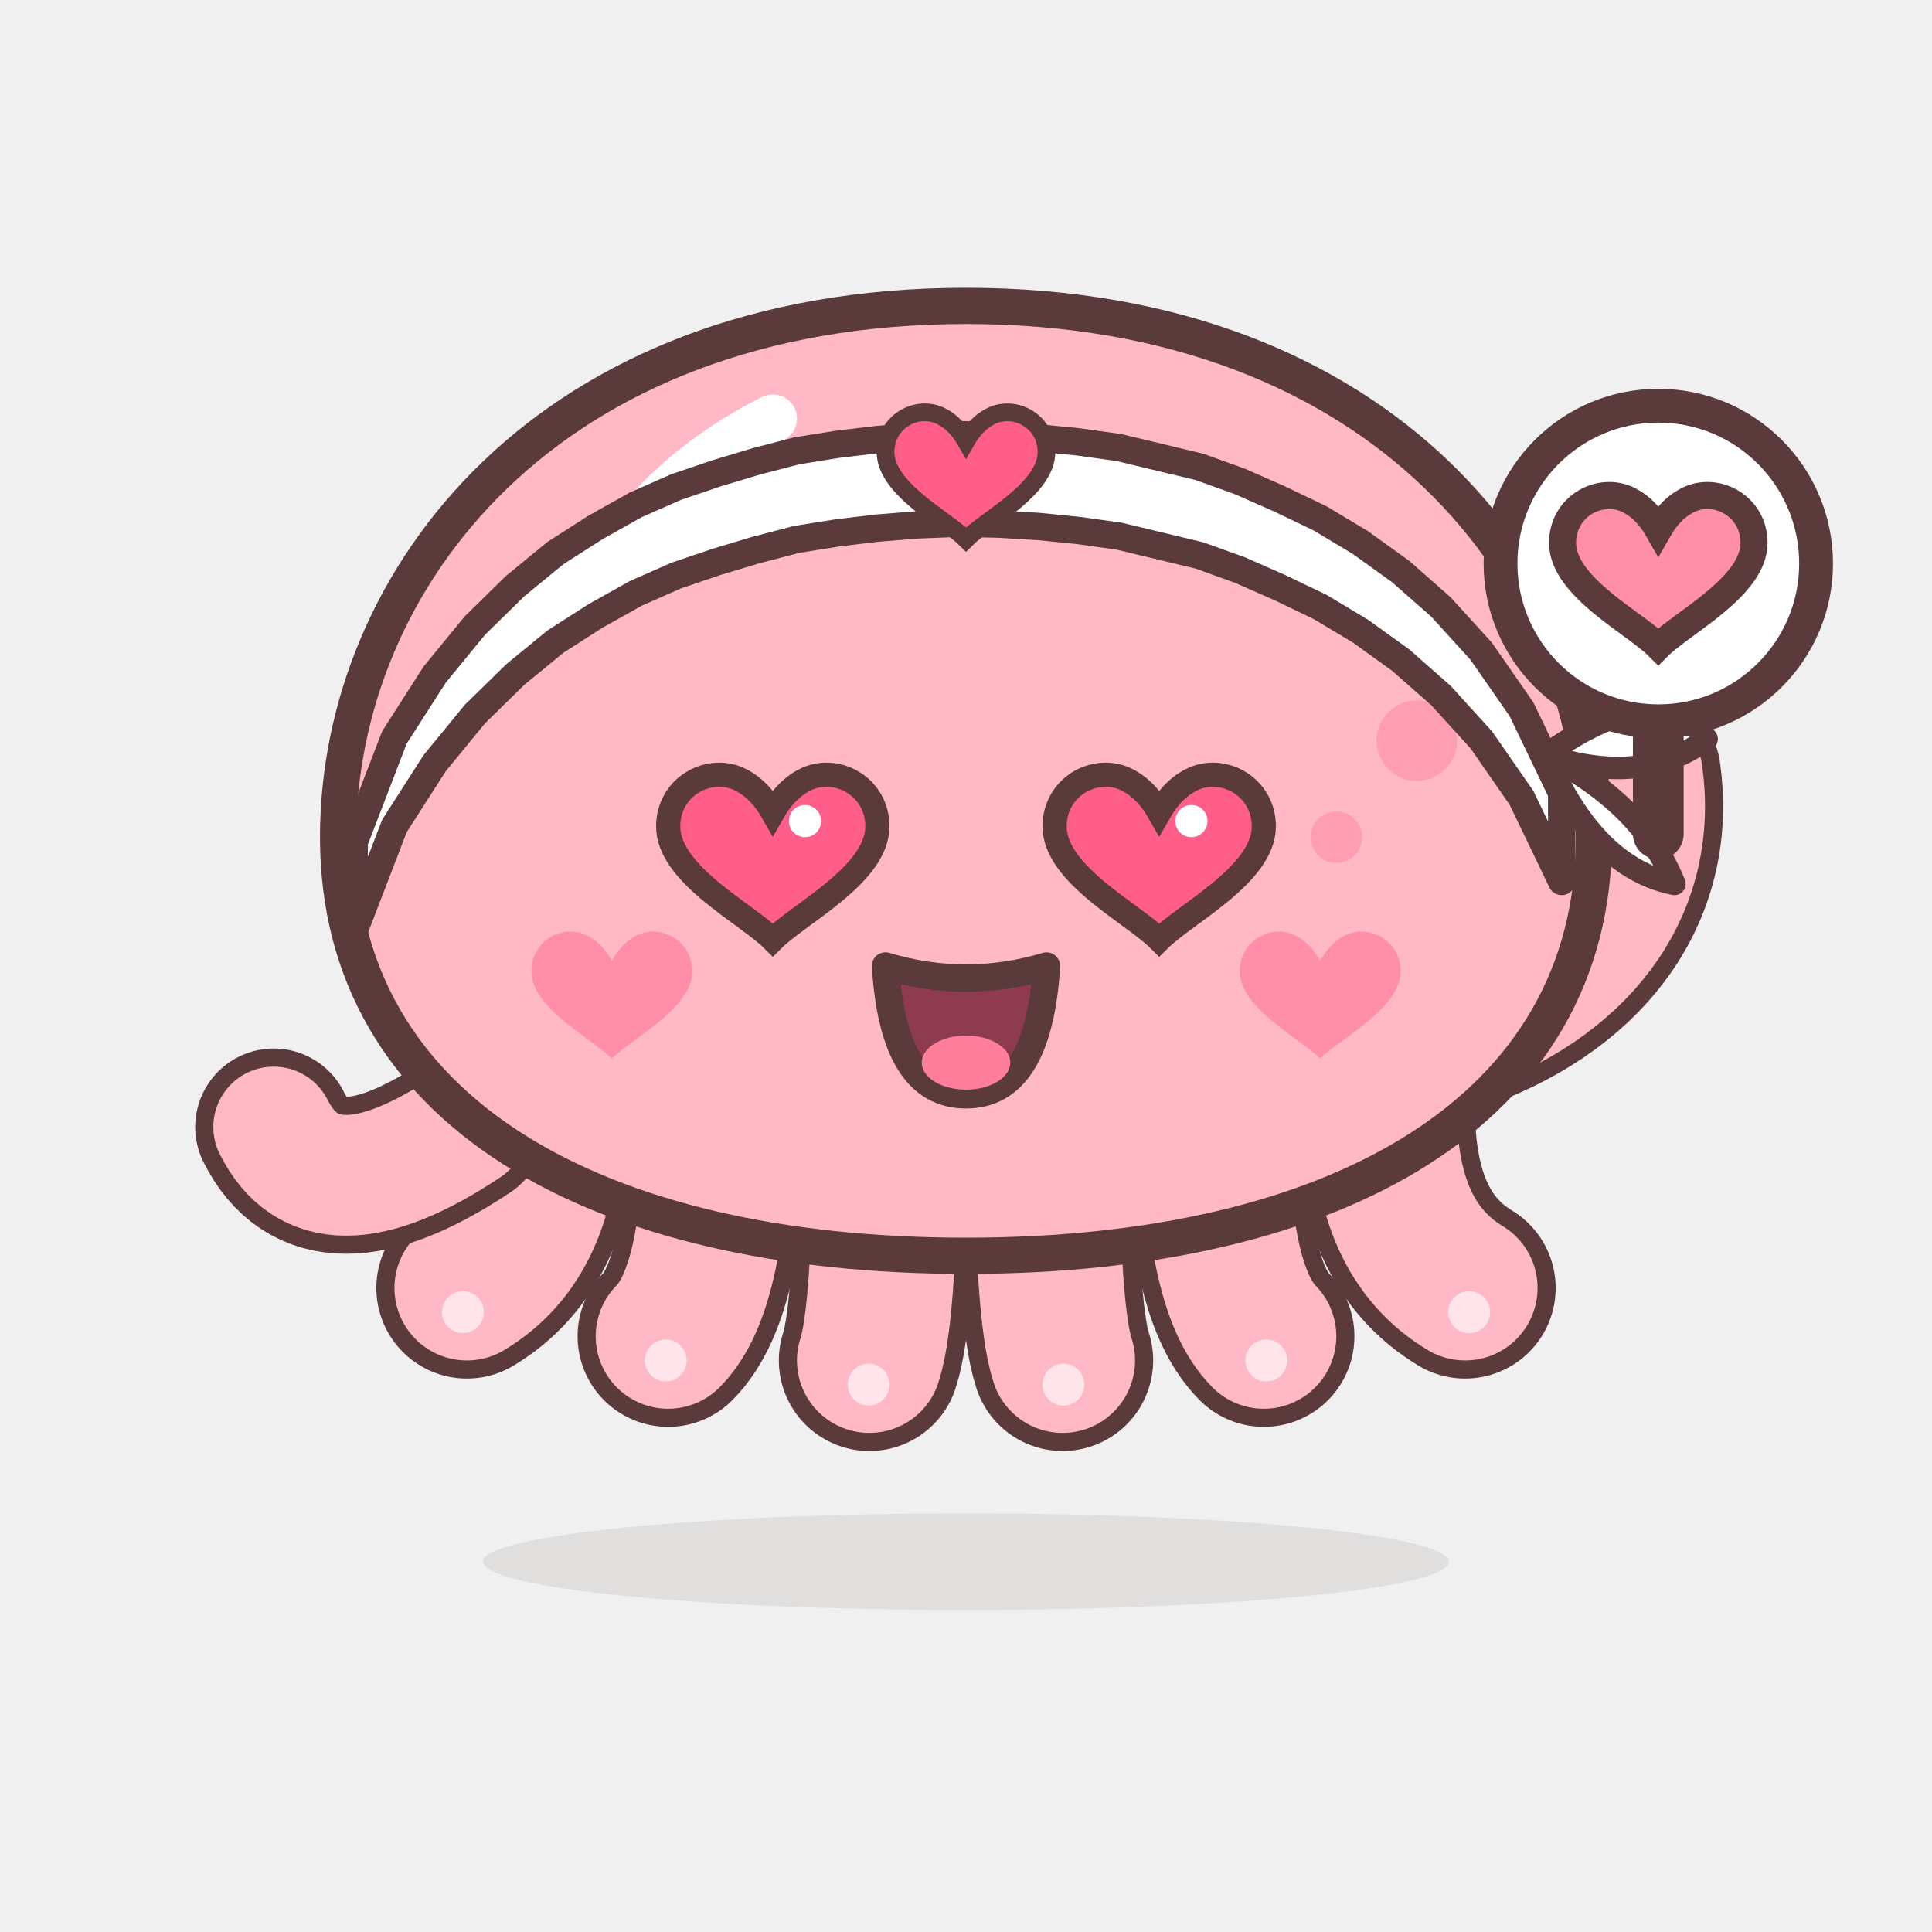
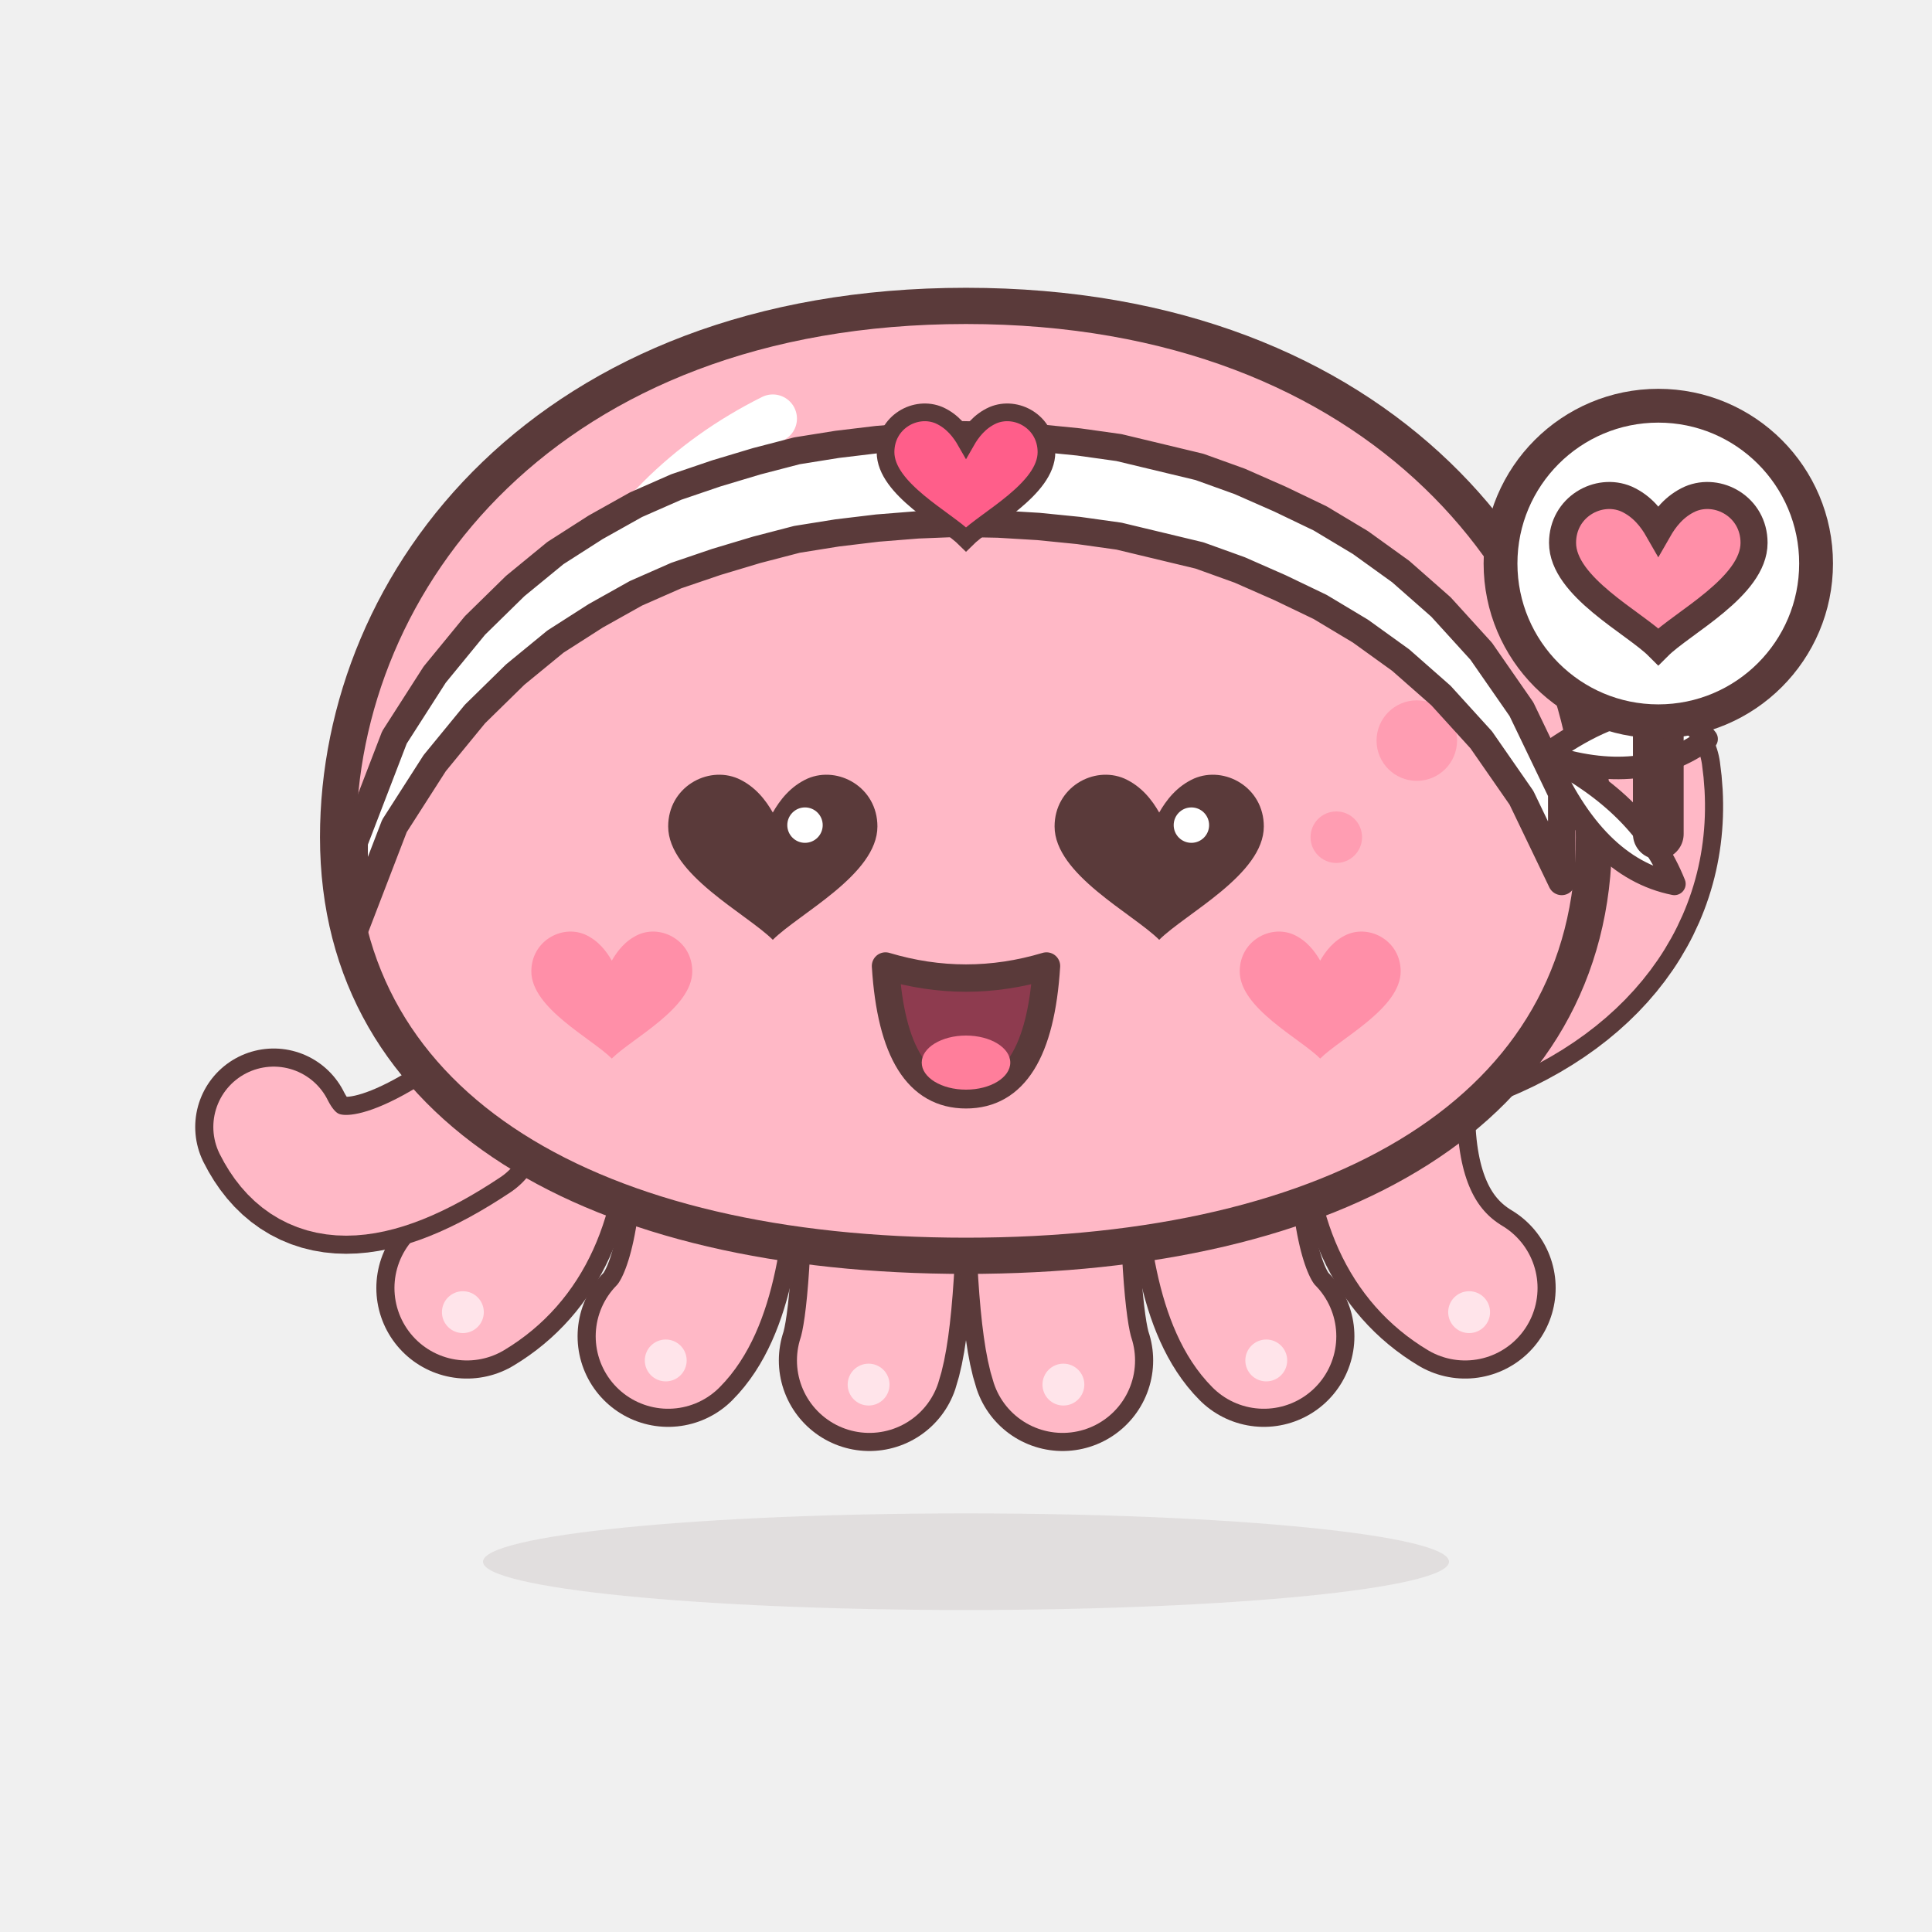
<svg xmlns="http://www.w3.org/2000/svg" viewBox="0 0 240 240" width="240" height="240">
  <ellipse cx="120" cy="194" rx="60" ry="6" fill="#5A3A3A" opacity="0.10" />
  <g fill="none" stroke-linecap="round" stroke-linejoin="round">
    <g stroke="#5A3A3A" stroke-width="22.5">
      <path d="M68 138 Q 68 154, 58 160" />
      <path d="M89 138 Q 89 160, 83 166" />
      <path d="M110 138 Q 110 163, 108 169" />
      <path d="M130 138 Q 130 163, 132 169" />
      <path d="M151 138 Q 151 160, 157 166" />
      <path d="M172 138 Q 172 154, 182 160" />
    </g>
    <g stroke="#FFB8C6" stroke-width="18">
      <path d="M68 138 Q 68 154, 58 160" />
      <path d="M89 138 Q 89 160, 83 166" />
      <path d="M110 138 Q 110 163, 108 169" />
      <path d="M130 138 Q 130 163, 132 169" />
      <path d="M151 138 Q 151 160, 157 166" />
      <path d="M172 138 Q 172 154, 182 160" />
    </g>
  </g>
  <g fill="none" stroke-linecap="round" stroke-linejoin="round">
    <g stroke="#5A3A3A" stroke-width="19.5">
      <path d="M58 140 C 46 148, 38 148, 34 140" />
      <path d="M182 128 C 198 122, 206 110, 204 96" />
    </g>
    <g stroke="#FFB8C6" stroke-width="15">
      <path d="M58 140 C 46 148, 38 148, 34 140" />
      <path d="M182 128 C 198 122, 206 110, 204 96" />
    </g>
  </g>
  <g fill="#FFE4EA">
    <circle cx="57.5" cy="163" r="2.6" />
    <circle cx="82.7" cy="169" r="2.6" />
    <circle cx="107.9" cy="172" r="2.6" />
    <circle cx="132.1" cy="172" r="2.6" />
    <circle cx="157.3" cy="169" r="2.6" />
    <circle cx="182.5" cy="163" r="2.6" />
  </g>
  <path d="M120 38 C 172 38, 198 72, 198 104 C 198 138, 166 156, 120 156 C 74 156, 42 138, 42 104 C 42 72, 68 38, 120 38 Z" fill="#FFB8C6" stroke="#5A3A3A" stroke-width="4.5" />
  <g fill="#FF9DB2">
    <circle cx="176" cy="92" r="5" />
    <circle cx="166" cy="104" r="3.2" />
  </g>
  <path d="M72 76 Q 80 60, 96 52" fill="none" stroke="#FFFFFF" stroke-width="6" stroke-linecap="round" />
  <path d="M44 104.6 L 49 91.6 L 54 83.8 L 59 77.7 L 64 72.8 L 69 68.7 L 74 65.5 L 79 62.7 L 84 60.5 L 89 58.8 L 94 57.3 L 99 56.0 L 104 55.2 L 109 54.6 L 114 54.2 L 119 54.0 L 124 54.1 L 129 54.4 L 134 54.9 L 139 55.6 L 144 56.8 L 149 58.0 L 154 59.8 L 159 62.0 L 164 64.4 L 169 67.4 L 174 71.0 L 179 75.4 L 184 80.9 L 189 88.1 L 194 98.5 L 194 109.5 L 189 99.1 L 184 91.9 L 179 86.4 L 174 82.0 L 169 78.4 L 164 75.4 L 159 73.0 L 154 70.8 L 149 69.0 L 144 67.8 L 139 66.6 L 134 65.9 L 129 65.4 L 124 65.1 L 119 65.0 L 114 65.2 L 109 65.6 L 104 66.2 L 99 67.0 L 94 68.3 L 89 69.8 L 84 71.5 L 79 73.7 L 74 76.5 L 69 79.7 L 64 83.8 L 59 88.7 L 54 94.8 L 49 102.6 L 44 115.6 Z" fill="#FFFFFF" stroke="#5A3A3A" stroke-width="3.4" stroke-linejoin="round" />
  <path transform="translate(120 59.5) scale(0.833)" d="M0 9 C -3 6, -12 1.5, -12 -4 C -12 -8.5, -7.5 -11, -4 -9.5 C -2 -8.6, -0.8 -7, 0 -5.6 C 0.8 -7, 2 -8.6, 4 -9.5 C 7.5 -11, 12 -8.5, 12 -4 C 12 1.5, 3 6, 0 9 Z" fill="#FF5E8A" stroke="#5A3A3A" stroke-width="2.64" />
  <path d="M192 93.8 q 14 -10 20 -2 q -8 6 -20 2 z" fill="#FFFFFF" stroke="#5A3A3A" stroke-width="2.8" stroke-linejoin="round" />
  <path d="M192 93.8 q 12 6 16 16 q -10 -2 -16 -16 z" fill="#FFFFFF" stroke="#5A3A3A" stroke-width="2.8" stroke-linejoin="round" />
  <path transform="translate(76 124) scale(0.833)" d="M0 9 C -3 6, -12 1.5, -12 -4 C -12 -8.5, -7.5 -11, -4 -9.5 C -2 -8.6, -0.8 -7, 0 -5.6 C 0.8 -7, 2 -8.6, 4 -9.5 C 7.5 -11, 12 -8.5, 12 -4 C 12 1.5, 3 6, 0 9 Z" fill="#FF8FA8" />
  <path transform="translate(164 124) scale(0.833)" d="M0 9 C -3 6, -12 1.5, -12 -4 C -12 -8.5, -7.5 -11, -4 -9.5 C -2 -8.6, -0.8 -7, 0 -5.6 C 0.8 -7, 2 -8.6, 4 -9.5 C 7.5 -11, 12 -8.5, 12 -4 C 12 1.5, 3 6, 0 9 Z" fill="#FF8FA8" />
-   <path transform="translate(96 107) scale(1.083)" d="M0 9 C -3 6, -12 1.5, -12 -4 C -12 -8.5, -7.5 -11, -4 -9.5 C -2 -8.6, -0.8 -7, 0 -5.6 C 0.8 -7, 2 -8.6, 4 -9.5 C 7.5 -11, 12 -8.5, 12 -4 C 12 1.5, 3 6, 0 9 Z" fill="#FF5E8A" stroke="#5A3A3A" stroke-width="2.77" />
-   <circle cx="100" cy="102" r="2" fill="#FFFFFF" />
-   <path transform="translate(144 107) scale(1.083)" d="M0 9 C -3 6, -12 1.5, -12 -4 C -12 -8.5, -7.5 -11, -4 -9.5 C -2 -8.6, -0.8 -7, 0 -5.6 C 0.8 -7, 2 -8.6, 4 -9.5 C 7.5 -11, 12 -8.5, 12 -4 C 12 1.5, 3 6, 0 9 Z" fill="#FF5E8A" stroke="#5A3A3A" stroke-width="2.77" />
-   <circle cx="148" cy="102" r="2" fill="#FFFFFF" />
+   <path transform="translate(96 107) scale(1.083)" d="M0 9 C -3 6, -12 1.5, -12 -4 C -12 -8.5, -7.5 -11, -4 -9.5 C -2 -8.6, -0.8 -7, 0 -5.6 C 0.8 -7, 2 -8.6, 4 -9.5 C 7.5 -11, 12 -8.5, 12 -4 C 12 1.5, 3 6, 0 9 Z" fill="#5A3A3A" />
+   <circle cx="100" cy="102.5" r="2.2" fill="#FFFFFF" />
+   <path transform="translate(144 107) scale(1.083)" d="M0 9 C -3 6, -12 1.5, -12 -4 C -12 -8.5, -7.5 -11, -4 -9.5 C -2 -8.6, -0.8 -7, 0 -5.6 C 0.8 -7, 2 -8.6, 4 -9.5 C 7.5 -11, 12 -8.5, 12 -4 C 12 1.5, 3 6, 0 9 Z" fill="#5A3A3A" />
+   <circle cx="148" cy="102.5" r="2.2" fill="#FFFFFF" />
  <path d="M110 120 Q 120 123, 130 120 Q 129 136, 120 136 Q 111 136, 110 120 Z" fill="#8E3B4F" stroke="#5A3A3A" stroke-width="3.4" stroke-linejoin="round" />
  <ellipse cx="120" cy="132" rx="5.5" ry="3.36" fill="#FF7E9B" />
  <g transform="translate(206 70) scale(1.4) translate(-206 -70)">
    <path d="M206 80 L 206 94" fill="none" stroke="#5A3A3A" stroke-width="4.5" stroke-linecap="round" stroke-linejoin="round" />
    <circle cx="206" cy="70" r="14" fill="#FFFFFF" stroke="#5A3A3A" stroke-width="3" />
    <path transform="translate(206 71) scale(0.708)" d="M0 9 C -3 6, -12 1.5, -12 -4 C -12 -8.5, -7.5 -11, -4 -9.5 C -2 -8.6, -0.8 -7, 0 -5.6 C 0.8 -7, 2 -8.6, 4 -9.5 C 7.5 -11, 12 -8.5, 12 -4 C 12 1.5, 3 6, 0 9 Z" fill="#FF8FA8" stroke="#5A3A3A" stroke-width="3.39" />
  </g>
  <g fill="none" stroke-linecap="round" stroke-linejoin="round">
    <g stroke="#5A3A3A" stroke-width="19.5" />
    <g stroke="#FFB8C6" stroke-width="15" />
  </g>
</svg>
